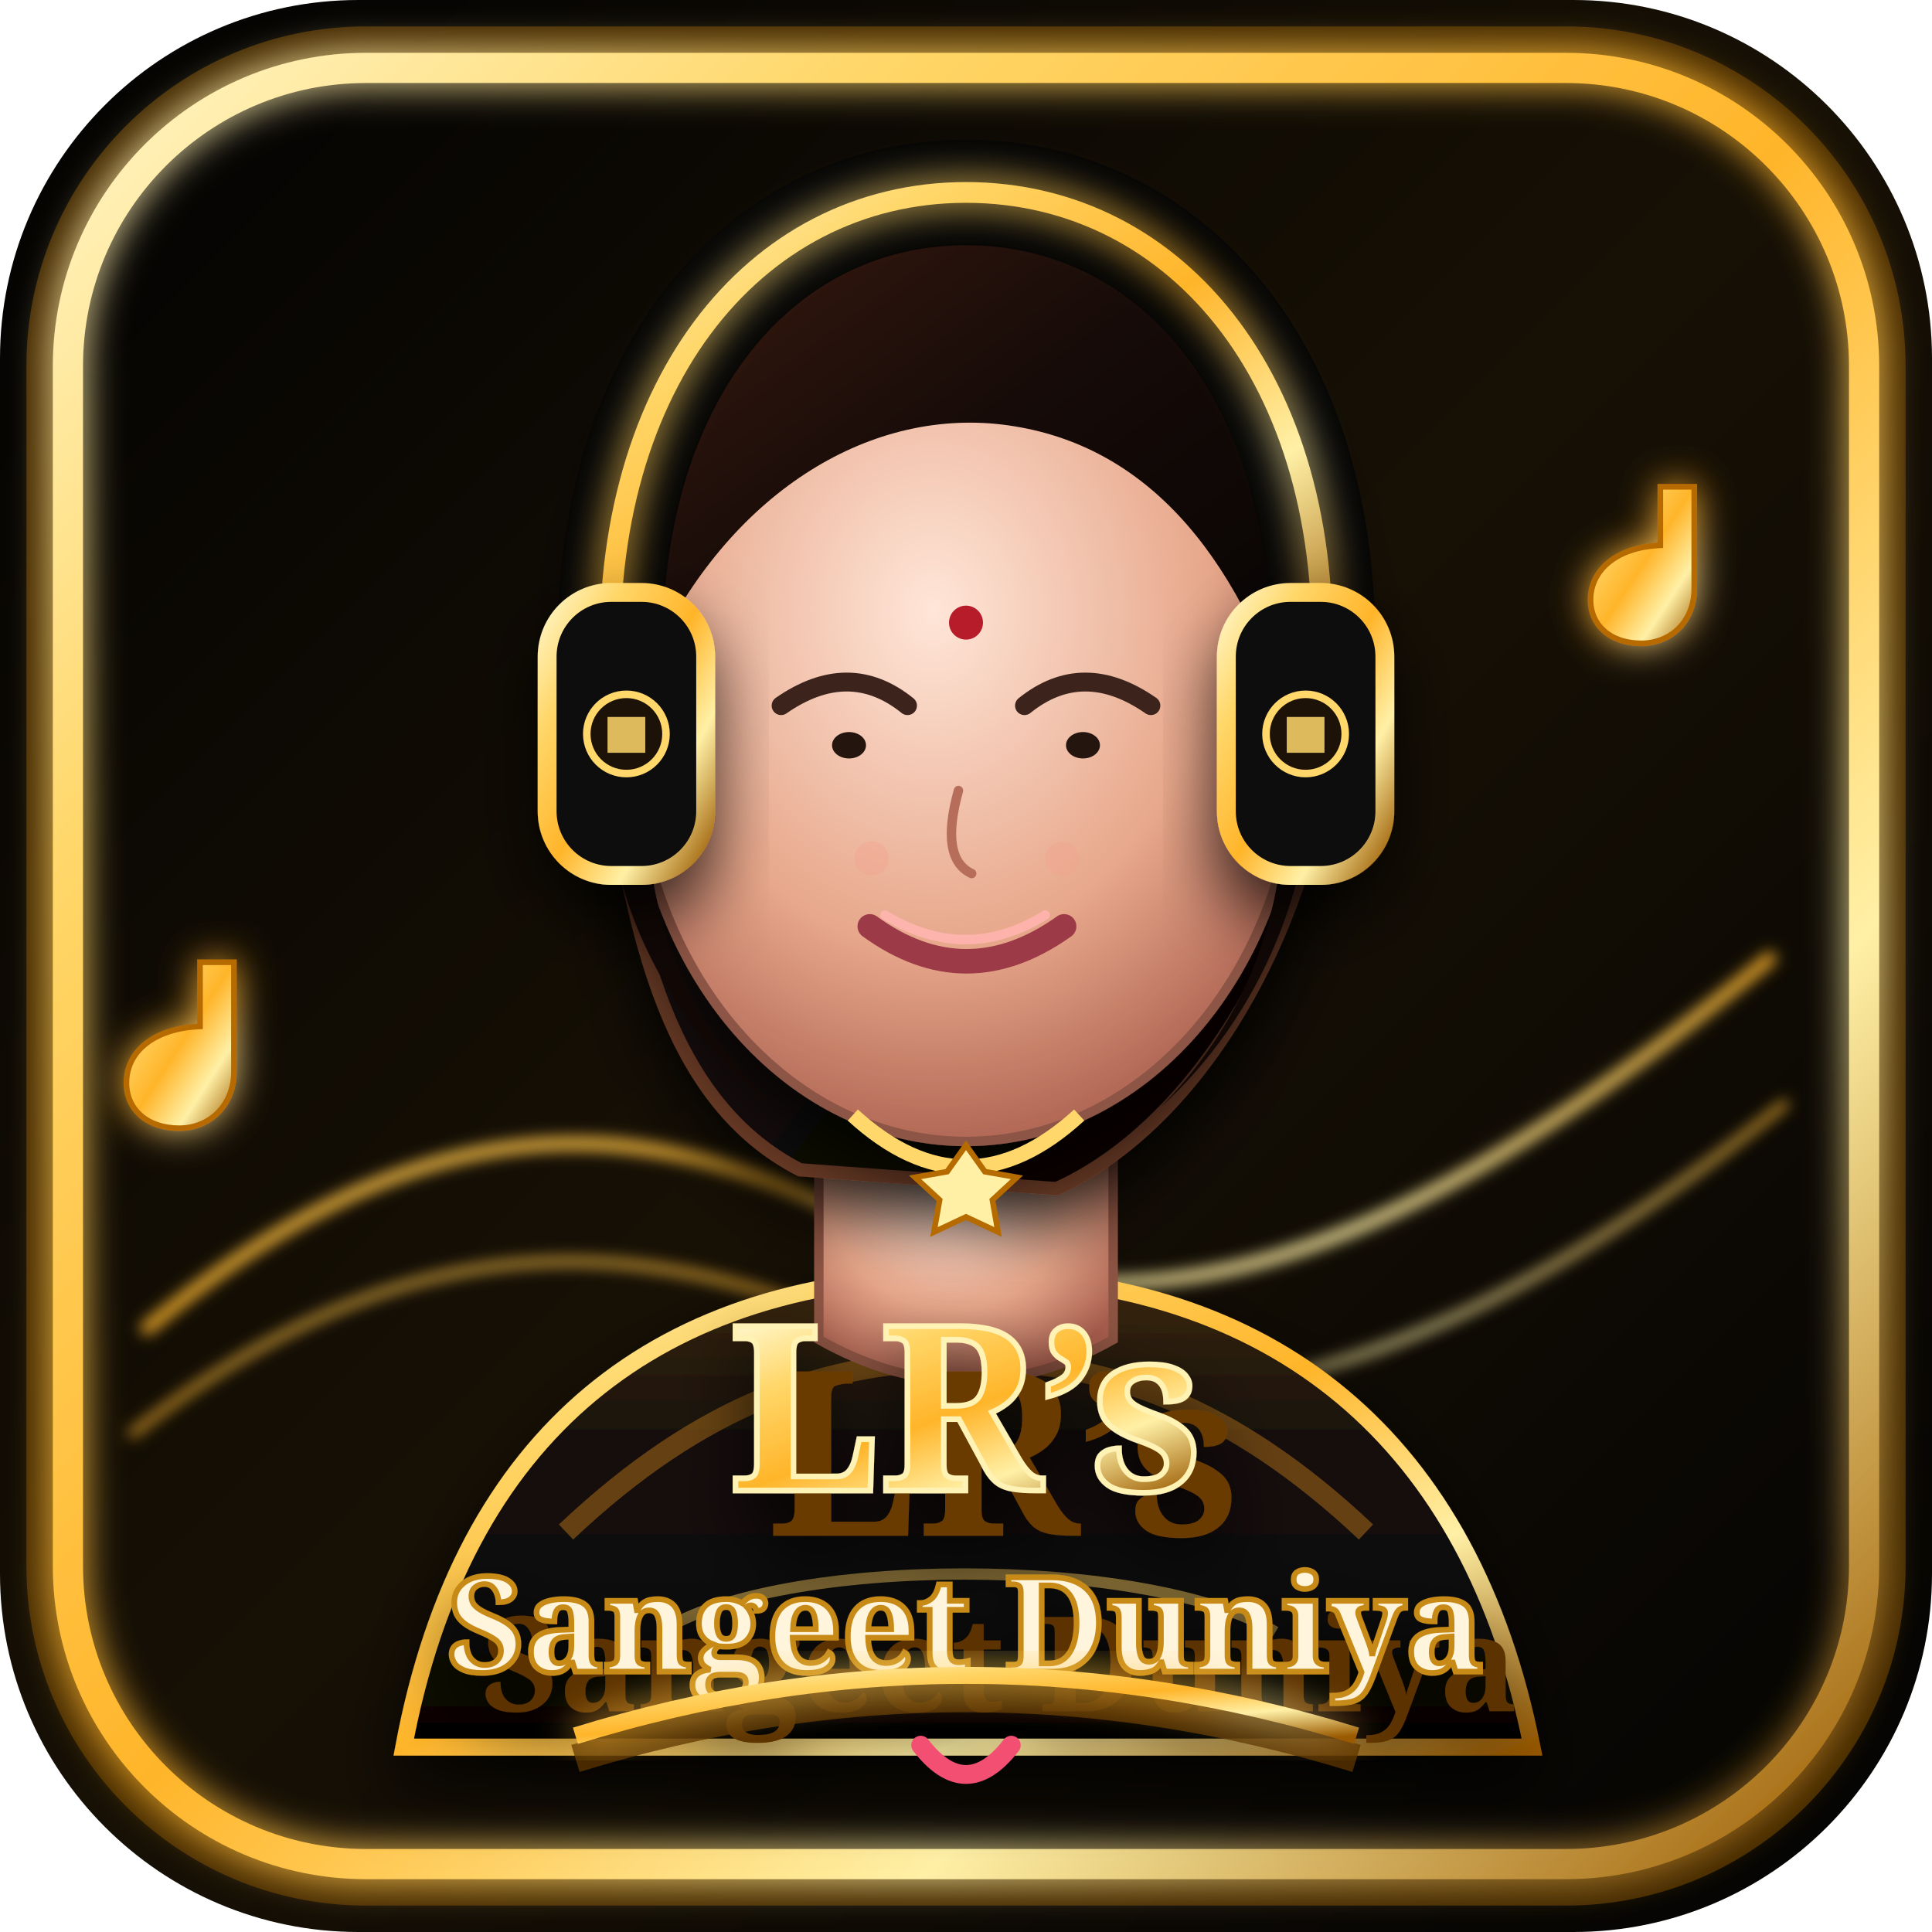
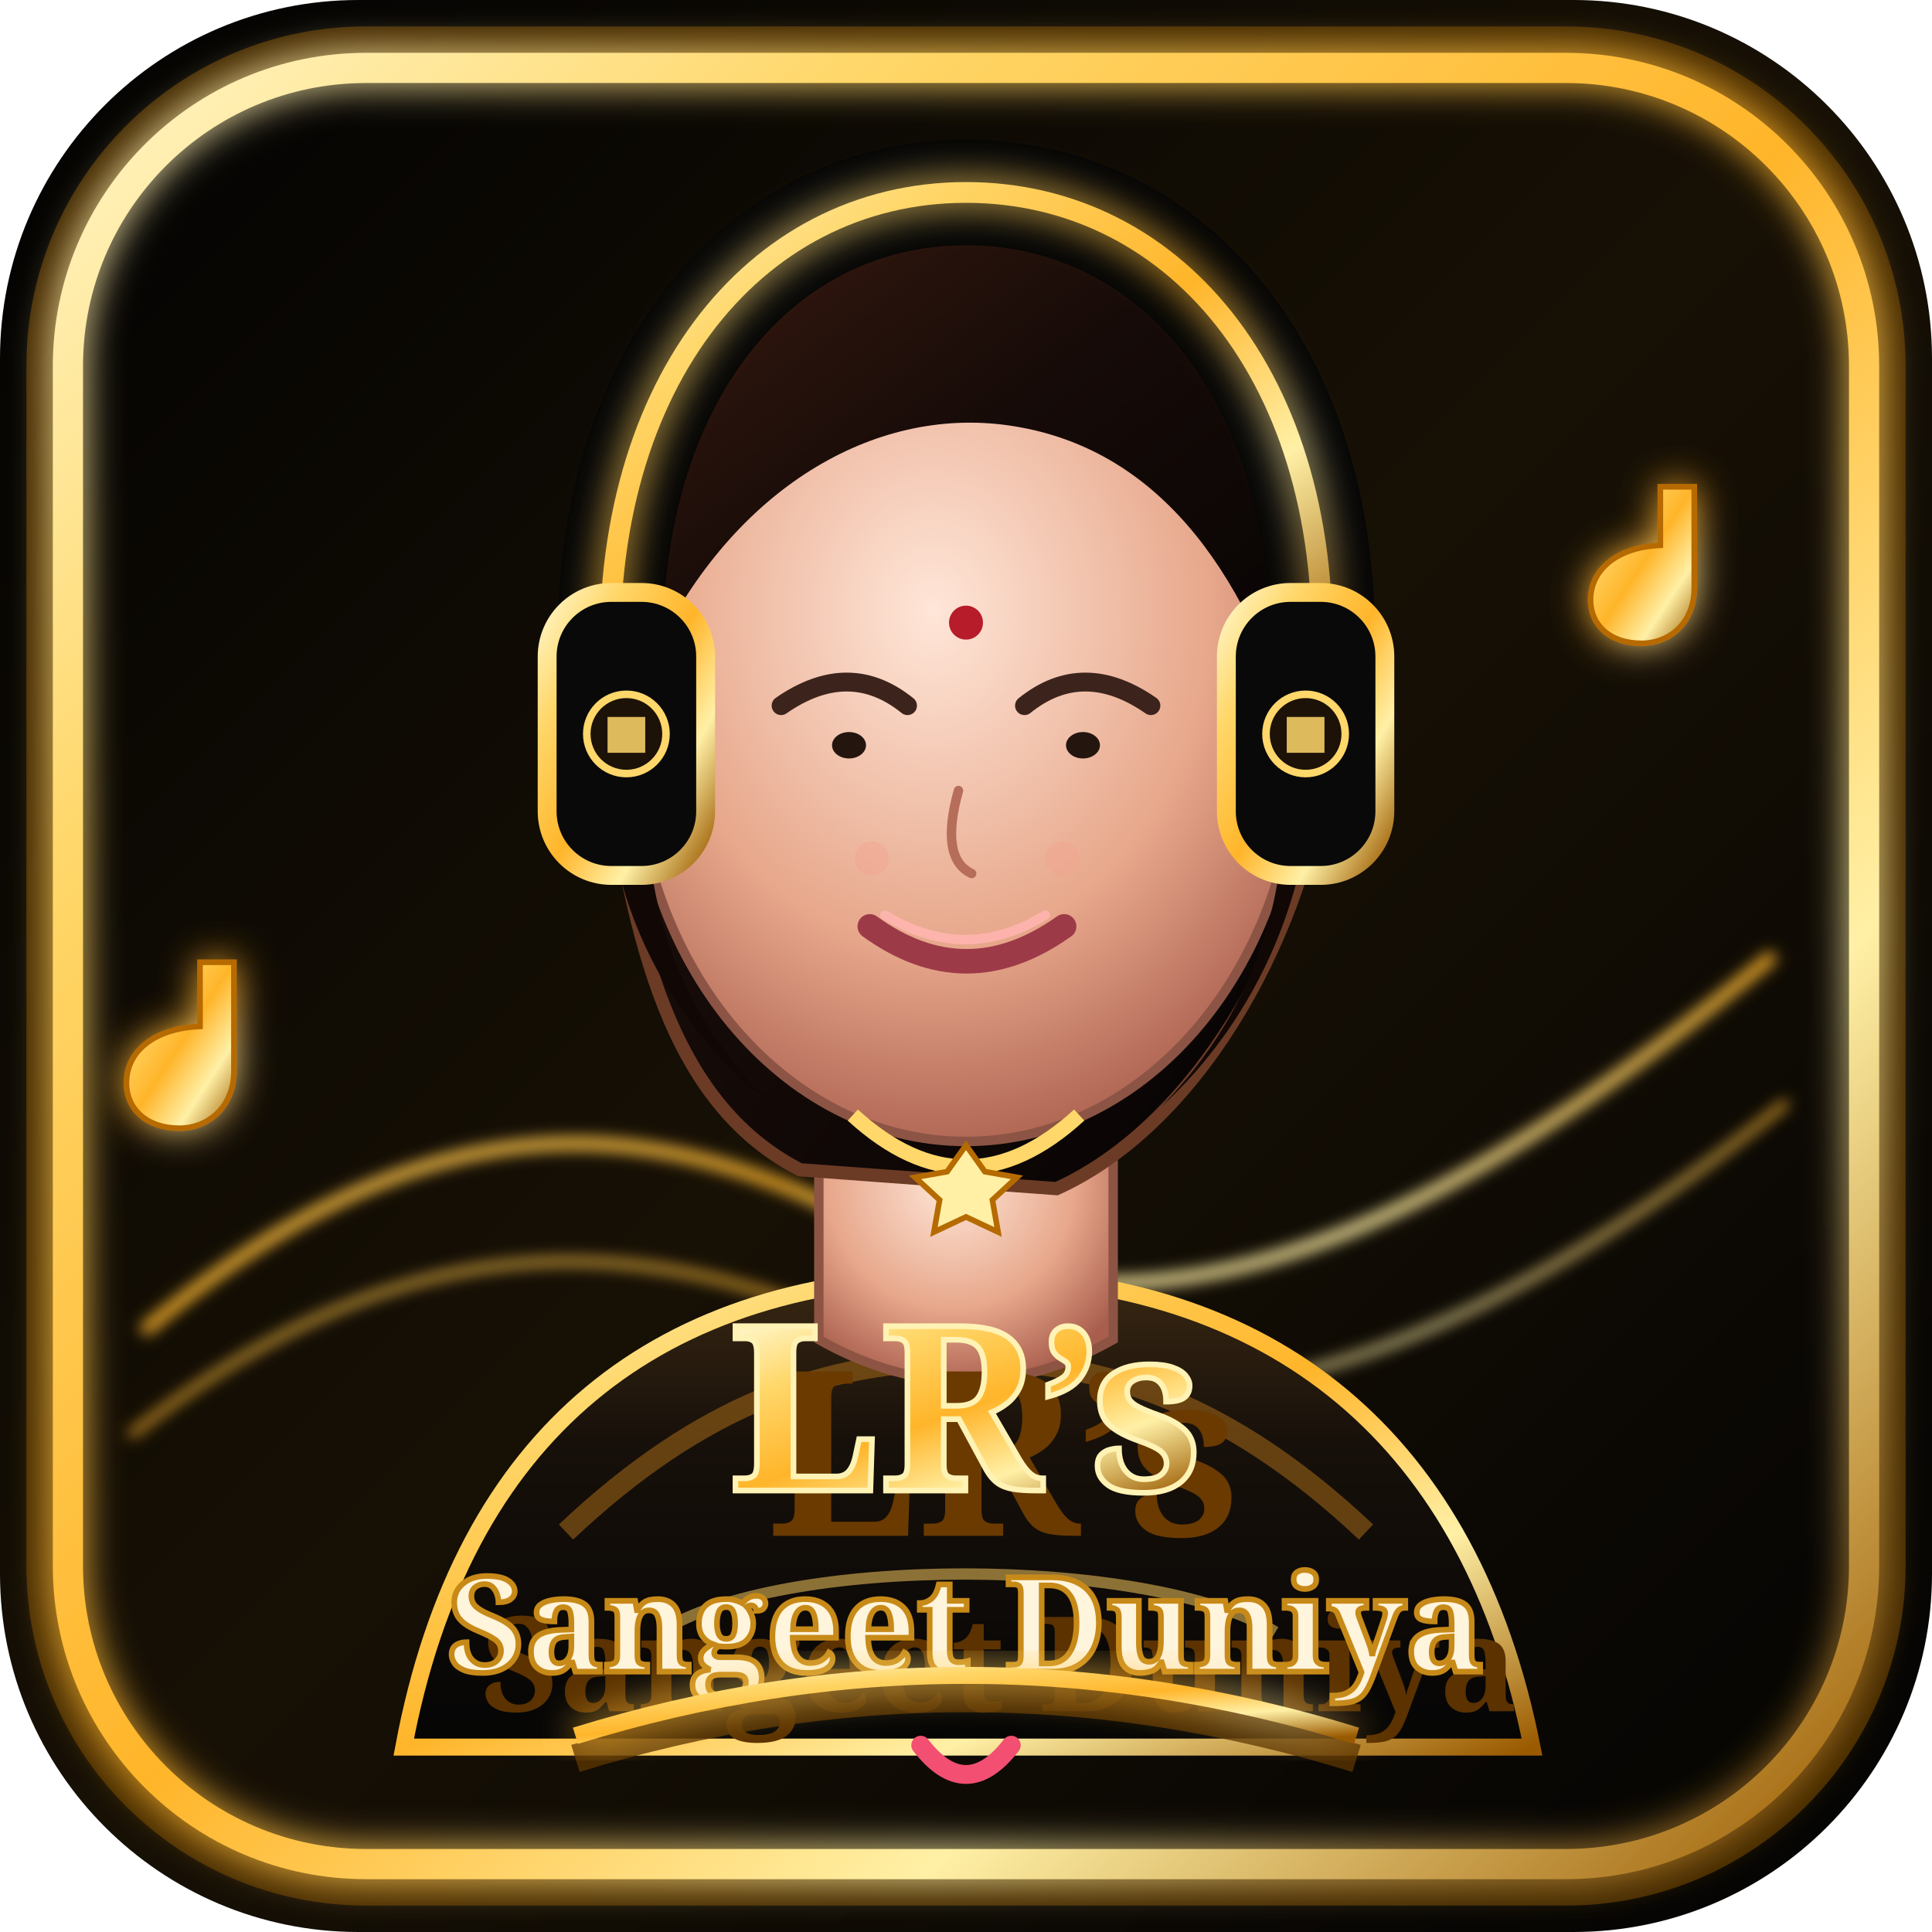
<svg xmlns="http://www.w3.org/2000/svg" width="1024" height="1024" viewBox="0 0 1024 1024">
  <defs>
    <linearGradient id="bg" x1="0" y1="0" x2="1" y2="1">
      <stop offset="0" stop-color="#020202" />
      <stop offset=".5" stop-color="#171005" />
      <stop offset="1" stop-color="#030303" />
    </linearGradient>
    <linearGradient id="gold" x1="0" y1="0" x2="1" y2="1">
      <stop offset="0" stop-color="#FFF6C7" />
      <stop offset=".22" stop-color="#FFD76A" />
      <stop offset=".5" stop-color="#FFB52A" />
      <stop offset=".74" stop-color="#FFF0A6" />
      <stop offset="1" stop-color="#9A5A00" />
    </linearGradient>
    <linearGradient id="goldDeep" x1="0" y1="0" x2="0" y2="1">
      <stop offset="0" stop-color="#FFE889" />
      <stop offset=".5" stop-color="#FFB21F" />
      <stop offset="1" stop-color="#7A4300" />
    </linearGradient>
    <radialGradient id="skin" cx=".45" cy=".34" r=".7">
      <stop offset="0" stop-color="#FFE6D8" />
      <stop offset=".6" stop-color="#E7A78B" />
      <stop offset="1" stop-color="#A95E4D" />
    </radialGradient>
    <linearGradient id="hair" x1="0" y1="0" x2="1" y2="1">
      <stop offset="0" stop-color="#3A1A10" />
      <stop offset=".45" stop-color="#160B08" />
      <stop offset="1" stop-color="#050303" />
    </linearGradient>
    <linearGradient id="dress" x1="0" y1="0" x2="0" y2="1">
      <stop offset="0" stop-color="#3A2813" />
      <stop offset=".35" stop-color="#17100A" />
      <stop offset="1" stop-color="#050505" />
    </linearGradient>
    <filter id="glow" x="-40%" y="-40%" width="180%" height="180%">
      <feGaussianBlur stdDeviation="10" result="b" />
      <feMerge>
        <feMergeNode in="b" />
        <feMergeNode in="SourceGraphic" />
      </feMerge>
    </filter>
-     <filter id="shadow" x="-40%" y="-40%" width="180%" height="180%">
-       <feDropShadow dx="0" dy="18" stdDeviation="18" flood-color="#000000" flood-opacity=".75" />
-     </filter>
    <filter id="soft" x="-40%" y="-40%" width="180%" height="180%">
      <feGaussianBlur stdDeviation="4" />
    </filter>
  </defs>
  <rect width="1024" height="1024" rx="190" fill="url(#bg)" />
  <rect x="28" y="28" width="968" height="968" rx="166" fill="none" stroke="#5F3A00" stroke-width="28" opacity=".7" />
  <rect x="36" y="36" width="952" height="952" rx="158" fill="none" stroke="url(#gold)" stroke-width="16" filter="url(#glow)" />
  <g opacity=".9" filter="url(#soft)" fill="none" stroke="url(#gold)" stroke-linecap="round">
    <path d="M78 704 C220 585 335 585 458 648 C604 722 748 665 938 508" stroke-width="7" />
    <path d="M70 760 C214 646 340 650 470 710 C612 775 765 731 946 585" stroke-width="4" />
  </g>
-   <path d="M214 926 C245 760 348 676 512 676 C676 676 780 764 812 926 Z" fill="url(#dress)" stroke="url(#gold)" stroke-width="9" filter="url(#shadow)" />
+   <path d="M214 926 C245 760 348 676 512 676 C676 676 780 764 812 926 Z" fill="url(#dress)" stroke="url(#gold)" stroke-width="9" />
  <path d="M300 812 C372 744 438 721 512 721 C586 721 653 745 724 812" fill="none" stroke="#A66A18" stroke-width="11" opacity=".55" />
  <path d="M350 865 C413 824 608 824 676 865" fill="none" stroke="#F2C55B" stroke-width="6" opacity=".55" />
  <path d="M434 574 L590 574 L590 710 Q512 754 434 710 Z" fill="url(#skin)" stroke="#8D5443" stroke-width="5" />
-   <path d="M322 404 C286 229 383 118 512 118 C641 118 738 231 702 411          C688 502 633 597 560 630 L424 620 C354 584 336 497 322 404 Z" fill="url(#hair)" stroke="#6B3B26" stroke-width="7" filter="url(#shadow)" />
-   <ellipse cx="512" cy="392" rx="176" ry="213" fill="url(#skin)" stroke="#8C5444" stroke-width="5" filter="url(#shadow)" />
+   <path d="M322 404 C286 229 383 118 512 118 C641 118 738 231 702 411          C688 502 633 597 560 630 L424 620 C354 584 336 497 322 404 Z" fill="url(#hair)" stroke="#6B3B26" stroke-width="7" />
+   <ellipse cx="512" cy="392" rx="176" ry="213" fill="url(#skin)" stroke="#8C5444" stroke-width="5" />
  <path d="M336 392 C306 240 390 126 512 126 C634 126 716 239 687 393          C659 298 611 238 538 226 C466 214 392 257 350 340 Z" fill="url(#hair)" />
  <path d="M351 354 C332 438 343 523 411 587 C352 543 315 468 322 388 Z" fill="#110806" />
  <path d="M673 354 C691 439 680 521 615 587 C667 540 700 466 695 389 Z" fill="#110806" />
  <path d="M324 364 C315 206 399 102 512 102 C625 102 710 205 700 364" fill="none" stroke="#060606" stroke-width="56" />
  <path d="M324 364 C315 206 399 102 512 102 C625 102 710 205 700 364" fill="none" stroke="url(#gold)" stroke-width="11" filter="url(#glow)" />
-   <rect x="290" y="314" width="84" height="150" rx="34" fill="#090909" stroke="url(#gold)" stroke-width="10" filter="url(#shadow)" />
-   <rect x="650" y="314" width="84" height="150" rx="34" fill="#090909" stroke="url(#gold)" stroke-width="10" filter="url(#shadow)" />
+   <rect x="290" y="314" width="84" height="150" rx="34" fill="#090909" stroke="url(#gold)" stroke-width="10" />
+   <rect x="650" y="314" width="84" height="150" rx="34" fill="#090909" stroke="url(#gold)" stroke-width="10" />
  <circle cx="332" cy="389" r="21" fill="#1C1208" stroke="#FFD76A" stroke-width="4" />
  <circle cx="692" cy="389" r="21" fill="#1C1208" stroke="#FFD76A" stroke-width="4" />
  <path d="M322 380 L342 380 L342 399 L322 399 Z" fill="#FFD76A" opacity=".85" />
  <path d="M682 380 L702 380 L702 399 L682 399 Z" fill="#FFD76A" opacity=".85" />
  <path d="M414 374 Q450 349 481 374" fill="none" stroke="#3C241C" stroke-width="10" stroke-linecap="round" />
  <path d="M543 374 Q574 349 610 374" fill="none" stroke="#3C241C" stroke-width="10" stroke-linecap="round" />
  <ellipse cx="450" cy="395" rx="9" ry="7" fill="#24150F" />
  <ellipse cx="574" cy="395" rx="9" ry="7" fill="#24150F" />
  <path d="M508 419 Q498 455 515 463" fill="none" stroke="#B66D59" stroke-width="5" stroke-linecap="round" />
  <path d="M461 491 Q512 528 564 491" fill="none" stroke="#9D3A48" stroke-width="13" stroke-linecap="round" />
  <path d="M469 485 Q512 511 554 485" fill="none" stroke="#FFB5AF" stroke-width="5" stroke-linecap="round" opacity=".9" />
  <circle cx="512" cy="330" r="9" fill="#B71C2B" />
  <circle cx="462" cy="455" r="9" fill="#F2A18E" opacity=".42" />
  <circle cx="563" cy="455" r="9" fill="#F2A18E" opacity=".42" />
  <path d="M452 591 Q512 646 572 591" fill="none" stroke="#FFD76A" stroke-width="8" />
  <path d="M512 607 l10 14 17 3 -13 12 3 17 -17 -8 -17 8 3 -17 -13 -12 17 -3z" fill="#FFF0A6" stroke="#B56B00" stroke-width="3" />
  <g fill="url(#gold)" stroke="#B66A00" stroke-width="3" filter="url(#glow)">
    <path d="M106 510 h18 v58 c0 18 -13 30 -29 30 c-17 0 -28 -10 -28 -24 c0 -17 15 -29 39 -30 z" />
    <path d="M880 258 h18 v54 c0 18 -13 29 -28 29 c-17 0 -27 -10 -27 -23 c0 -16 14 -28 37 -29 z" />
  </g>
-   <g font-family="Georgia,serif" font-weight="900" text-anchor="middle" filter="url(#shadow)">
+   <g font-family="Georgia,serif" font-weight="900" text-anchor="middle">
    <text x="520" y="798" font-size="122" fill="#6A3A00" transform="translate(12 16)">LR’s</text>
    <text x="512" y="790" font-size="122" fill="url(#gold)" stroke="#FFF2B5" stroke-width="3">LR’s</text>
    <text x="520" y="894" font-size="70" fill="#5B3200" transform="translate(10 13)">Sangeet Duniya</text>
    <text x="512" y="886" font-size="70" fill="#FFF4DC" stroke="#C78A18" stroke-width="3">Sangeet Duniya</text>
  </g>
  <path d="M305 932 Q512 868 719 932" fill="none" stroke="#5A3300" stroke-width="15" opacity=".8" />
  <path d="M305 920 Q512 856 719 920" fill="none" stroke="url(#gold)" stroke-width="9" filter="url(#glow)" />
  <path d="M488 925 Q512 956 536 925" fill="none" stroke="#F24F72" stroke-width="10" stroke-linecap="round" />
</svg>
